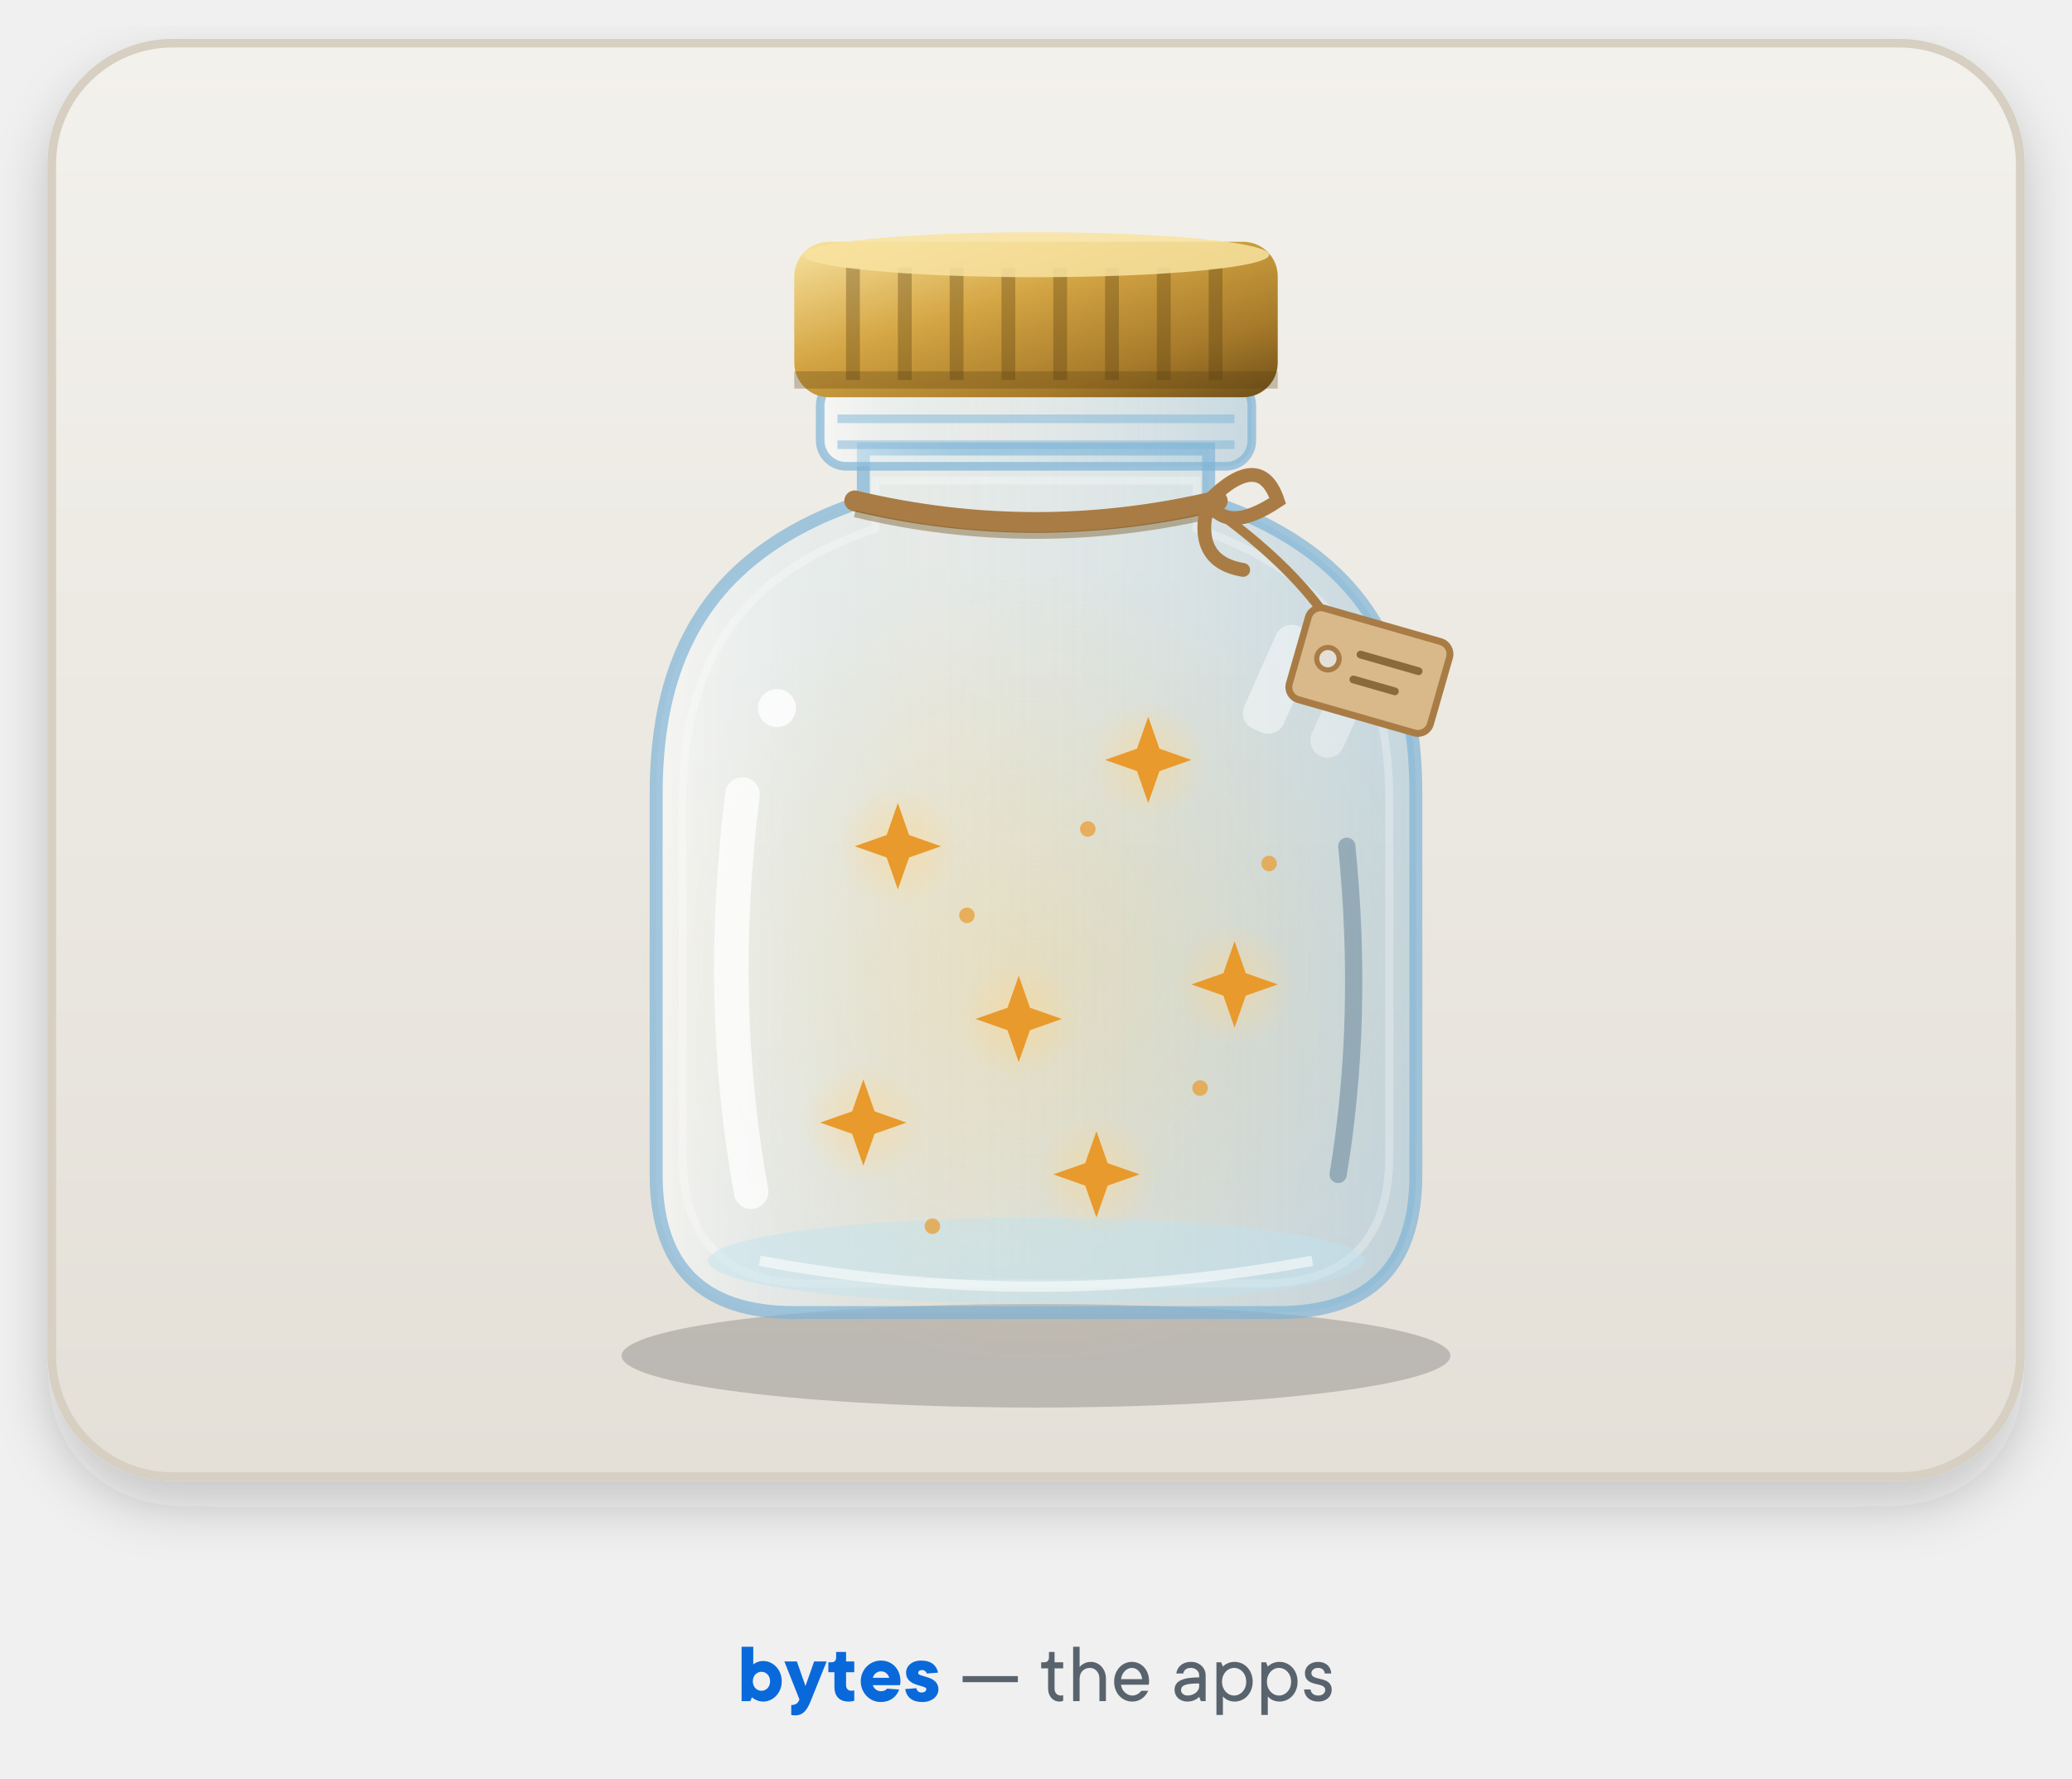
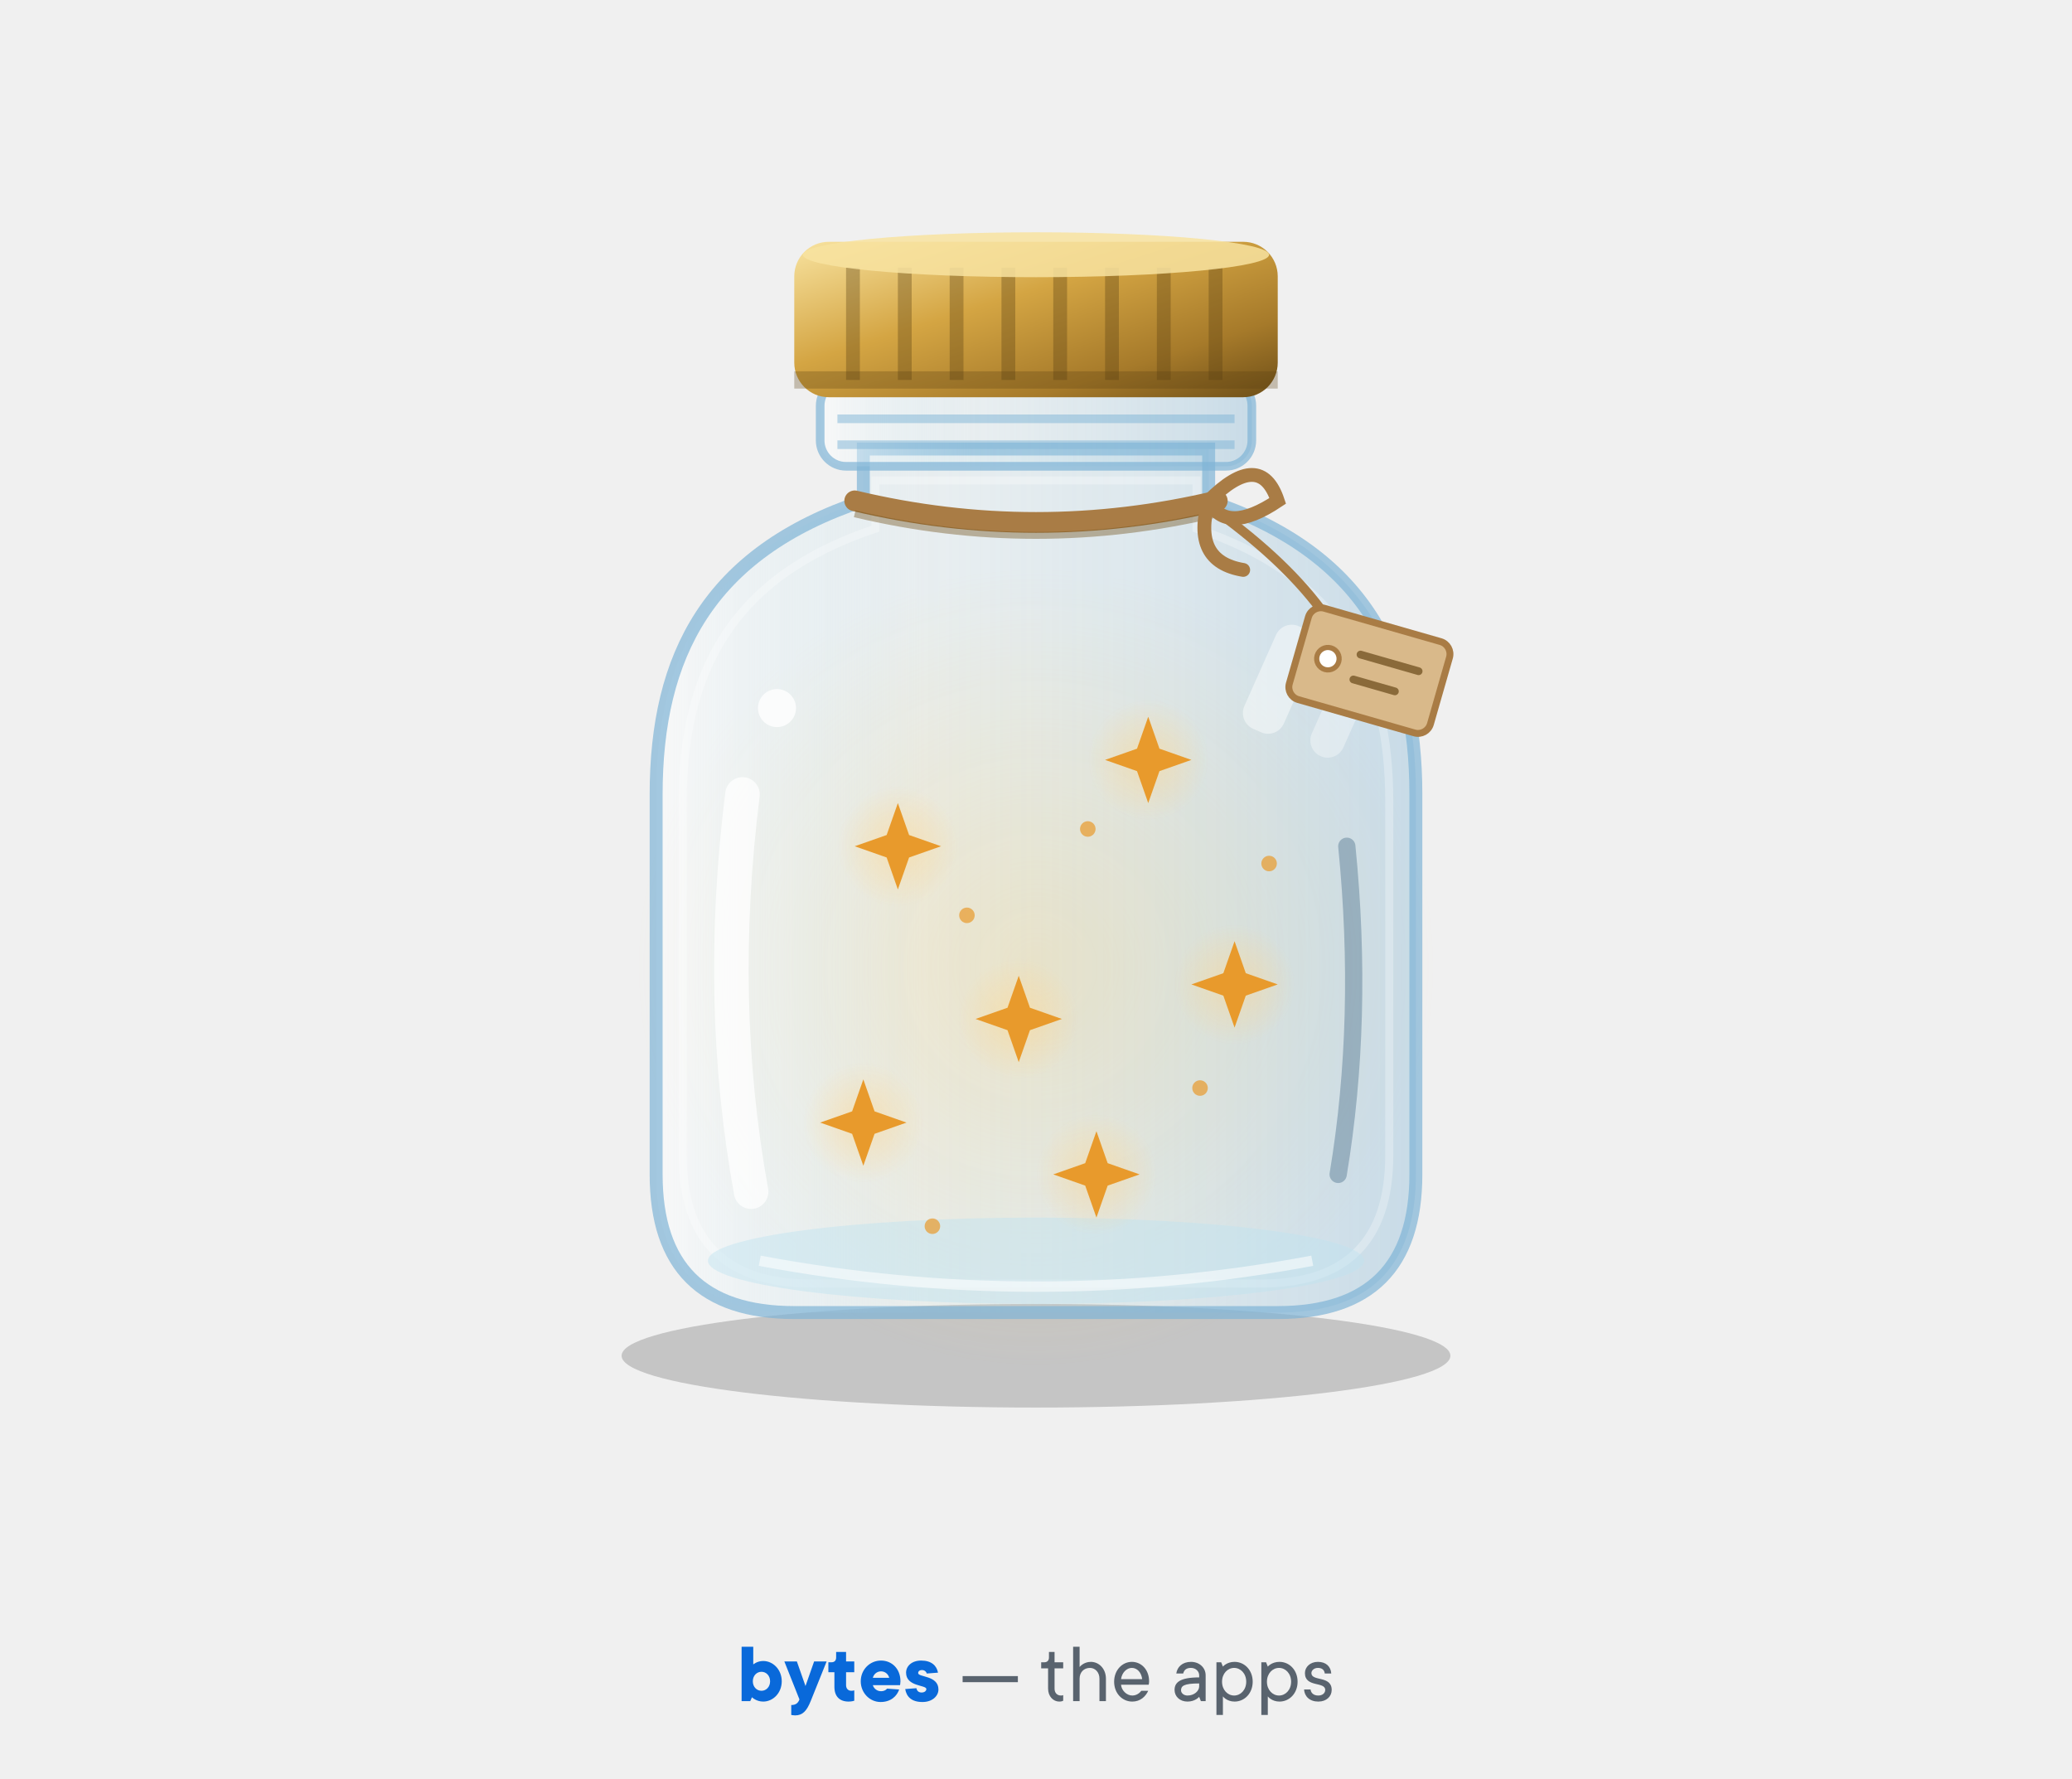
<svg xmlns="http://www.w3.org/2000/svg" viewBox="0 0 240 206" width="240" height="206" role="img" aria-label="bytes — the apps: bytes: a glass jar with a brass lid, fireflies glowing inside">
  <defs>
    <linearGradient id="bytes-light-brass" x1="0" y1="0" x2="1" y2="1">
      <stop offset="0" stop-color="#f8e3a0" />
      <stop offset=".4" stop-color="#d4a543" />
      <stop offset=".75" stop-color="#a67a2a" />
      <stop offset="1" stop-color="#6e4f18" />
    </linearGradient>
    <linearGradient id="bytes-light-brassv" x1="0" y1="0" x2="0" y2="1">
      <stop offset="0" stop-color="#f8e3a0" />
      <stop offset=".5" stop-color="#c9973a" />
      <stop offset="1" stop-color="#7a5a1e" />
    </linearGradient>
    <linearGradient id="bytes-light-steel" x1="0" y1="0" x2="1" y2="1">
      <stop offset="0" stop-color="#f4f6f8" />
      <stop offset=".6" stop-color="#b9c3cc" />
      <stop offset="1" stop-color="#7e8a96" />
    </linearGradient>
    <radialGradient id="bytes-light-dish" cx=".38" cy=".3" r=".8">
      <stop offset="0" stop-color="#ffffff" />
      <stop offset=".55" stop-color="#cfd7de" />
      <stop offset="1" stop-color="#8b97a3" />
    </radialGradient>
    <linearGradient id="bytes-light-glass" x1="0" y1="0" x2="1" y2="0">
      <stop offset="0" stop-color="#ffffff" stop-opacity="0.55" />
      <stop offset=".35" stop-color="#bfe3f0" stop-opacity="0.16" />
      <stop offset="1" stop-color="#7fb4d6" stop-opacity="0.35" />
    </linearGradient>
    <radialGradient id="bytes-light-warm" cx=".5" cy=".5" r=".5">
      <stop offset="0" stop-color="#ffcf6a" stop-opacity="0.35" />
      <stop offset="1" stop-color="#ffcf6a" stop-opacity="0" />
    </radialGradient>
    <radialGradient id="bytes-light-fly" cx=".5" cy=".5" r=".5">
      <stop offset="0" stop-color="#ffe7a3" stop-opacity=".95" />
      <stop offset=".35" stop-color="#ffd58a" stop-opacity=".45" />
      <stop offset="1" stop-color="#ffd58a" stop-opacity="0" />
    </radialGradient>
    <radialGradient id="bytes-light-flame" cx=".5" cy=".7" r=".6">
      <stop offset="0" stop-color="#fffbe6" />
      <stop offset=".4" stop-color="#ffd24a" />
      <stop offset="1" stop-color="#ff7a1a" />
    </radialGradient>
    <radialGradient id="bytes-light-magic" cx=".5" cy=".5" r=".5">
      <stop offset="0" stop-color="#8f78d6" stop-opacity="0.35" />
      <stop offset="1" stop-color="#cbb8ff" stop-opacity="0" />
    </radialGradient>
-     <linearGradient id="bytes-light-paper" x1="0" y1="0" x2="0" y2="1">
-       <stop offset="0" stop-color="#f3f1ec" />
-       <stop offset="1" stop-color="#e4e0d8" />
-     </linearGradient>
-     <filter id="bytes-light-sh" x="-10%" y="-10%" width="120%" height="130%">
-       <feDropShadow dx="0" dy="3" stdDeviation="3" flood-color="#2b2622" flood-opacity=".2" />
-     </filter>
  </defs>
-   <rect x="6" y="5" width="228" height="166" rx="14" fill="url(#bytes-light-paper)" stroke="#d6cfc2" filter="url(#bytes-light-sh)" />
  <ellipse cx="120" cy="157" rx="48" ry="6" fill="#000" opacity=".18" />
  <circle cx="120" cy="112" r="46" fill="url(#bytes-light-warm)" />
  <path d="M100 52h40v6c18 6 24 18 24 34v44q0 16-16 16h-56q-16 0-16-16V92c0-16 6-28 24-34z" fill="url(#bytes-light-glass)" stroke="#7fb4d6" stroke-opacity=".7" stroke-width="1.5" />
  <path d="M100 52h40v6c18 6 24 18 24 34v44q0 16-16 16h-56q-16 0-16-16V92c0-16 6-28 24-34z" transform="translate(120 104) scale(.93) translate(-120 -104)" fill="none" stroke="#fff" stroke-opacity=".28" />
  <ellipse cx="120" cy="146" rx="38" ry="5" fill="#bfe3f0" opacity="0.45" />
  <path d="M88 146q32 6 64 0" stroke="#fff" stroke-opacity=".55" stroke-width="1.2" fill="none" />
  <circle cx="104" cy="98" r="7" fill="url(#bytes-light-fly)" opacity=".7" />
  <path transform="translate(104 98)" d="M0-5L1.3-1.3 5 0 1.3 1.3 0 5-1.3 1.3-5 0-1.3-1.3z" fill="#e89a2c" />
  <circle cx="133" cy="88" r="7" fill="url(#bytes-light-fly)" opacity=".7" />
  <path transform="translate(133 88)" d="M0-5L1.3-1.3 5 0 1.3 1.3 0 5-1.3 1.3-5 0-1.3-1.3z" fill="#e89a2c" />
  <circle cx="118" cy="118" r="7" fill="url(#bytes-light-fly)" opacity=".7" />
  <path transform="translate(118 118)" d="M0-5L1.3-1.3 5 0 1.3 1.3 0 5-1.3 1.3-5 0-1.3-1.3z" fill="#e89a2c" />
  <circle cx="143" cy="114" r="7" fill="url(#bytes-light-fly)" opacity=".7" />
  <path transform="translate(143 114)" d="M0-5L1.3-1.3 5 0 1.3 1.3 0 5-1.3 1.3-5 0-1.3-1.3z" fill="#e89a2c" />
  <circle cx="100" cy="130" r="7" fill="url(#bytes-light-fly)" opacity=".7" />
  <path transform="translate(100 130)" d="M0-5L1.3-1.3 5 0 1.3 1.3 0 5-1.3 1.3-5 0-1.3-1.3z" fill="#e89a2c" />
  <circle cx="127" cy="136" r="7" fill="url(#bytes-light-fly)" opacity=".7" />
  <path transform="translate(127 136)" d="M0-5L1.3-1.3 5 0 1.3 1.3 0 5-1.3 1.3-5 0-1.3-1.3z" fill="#e89a2c" />
  <circle cx="112" cy="106" r=".9" fill="#e89a2c" opacity=".7" />
  <circle cx="139" cy="126" r=".9" fill="#e89a2c" opacity=".7" />
  <circle cx="108" cy="142" r=".9" fill="#e89a2c" opacity=".7" />
  <circle cx="126" cy="96" r=".9" fill="#e89a2c" opacity=".7" />
  <circle cx="147" cy="100" r=".9" fill="#e89a2c" opacity=".7" />
  <path d="M86 92q-3 24 1 46" stroke="#fff" stroke-opacity=".75" stroke-width="4" stroke-linecap="round" fill="none" />
  <circle cx="90" cy="82" r="2.2" fill="#fff" opacity=".8" />
  <rect x="146" y="72" width="5" height="13" rx="2" fill="#fff" opacity=".45" transform="rotate(24 148 78)" />
  <rect x="153" y="79" width="4" height="9" rx="2" fill="#fff" opacity=".35" transform="rotate(24 155 83)" />
  <path d="M156 98q2 20-1 38" stroke="#335a78" stroke-opacity=".35" stroke-width="2" stroke-linecap="round" fill="none" />
  <rect x="95" y="44" width="50" height="10" rx="3" fill="url(#bytes-light-glass)" stroke="#7fb4d6" stroke-opacity=".7" />
  <path d="M97 48.5h46M97 51.5h46" stroke="#7fb4d6" stroke-opacity=".5" />
  <path d="M99 58q21 5 42 0" stroke="#a97c45" stroke-width="2.4" fill="none" stroke-linecap="round" />
  <path d="M99 59.5q21 5 42 0" stroke="#6e4f18" stroke-opacity=".4" stroke-width=".8" fill="none" />
  <path d="M140 58q6-6 8 0q-6 4-8 0zM140 58q-2 7 4 8" stroke="#a97c45" stroke-width="1.6" fill="none" stroke-linecap="round" />
  <path d="M142 60q8 6 12 12" stroke="#a97c45" stroke-width="1.1" fill="none" />
  <g transform="rotate(16 158 78)">
    <rect x="150" y="72" width="17" height="11" rx="1.5" fill="#d9b98a" stroke="#a97c45" stroke-width=".8" />
-     <circle cx="153.5" cy="77.5" r="1.3" fill="#e4e0d8" stroke="#a97c45" stroke-width=".6" />
+     <circle cx="153.5" cy="77.5" r="1.3" fill="#ffffff" stroke="#a97c45" stroke-width=".6" />
    <path d="M157 76h7M157 79h5" stroke="#8a6a3a" stroke-width=".9" stroke-linecap="round" />
  </g>
  <rect x="92" y="28" width="56" height="18" rx="4" fill="url(#bytes-light-brass)" />
  <rect x="98" y="31" width="1.6" height="13" fill="#5a3f12" opacity=".35" />
  <rect x="104" y="31" width="1.6" height="13" fill="#5a3f12" opacity=".35" />
  <rect x="110" y="31" width="1.6" height="13" fill="#5a3f12" opacity=".35" />
  <rect x="116" y="31" width="1.6" height="13" fill="#5a3f12" opacity=".35" />
  <rect x="122" y="31" width="1.6" height="13" fill="#5a3f12" opacity=".35" />
  <rect x="128" y="31" width="1.6" height="13" fill="#5a3f12" opacity=".35" />
  <rect x="134" y="31" width="1.6" height="13" fill="#5a3f12" opacity=".35" />
  <rect x="140" y="31" width="1.6" height="13" fill="#5a3f12" opacity=".35" />
  <ellipse cx="120" cy="29.5" rx="27" ry="2.6" fill="#f8e3a0" opacity=".85" />
  <rect x="92" y="43" width="56" height="2" fill="#5a3f12" opacity=".3" />
  <path fill="#0969da" d="M88.4 197.05C89.55 197.05 90.55 196.05 90.55 194.7C90.55 193.35 89.55 192.35 88.4 192.35C87.7 192.35 87.25 192.75 87.25 192.75V190.7H85.9V197.0H86.9L87.1 196.55C87.1 196.55 87.6 197.05 88.4 197.05ZM89.2 194.7C89.2 195.35 88.75 195.8 88.2 195.8C87.65 195.8 87.2 195.35 87.2 194.7C87.2 194.05 87.65 193.6 88.2 193.6C88.75 193.6 89.2 194.05 89.2 194.7ZM92.6 196.8C92.45 197.2 92.2 197.45 91.65 197.45V198.6C91.65 198.6 91.9 198.65 92.1 198.65C92.95 198.65 93.44 198.15 93.9 197.0L95.75 192.4H94.3L93.3 195.25L92.3 192.4H90.85ZM96.65 195.35C96.65 196.45 97.25 197.05 98.3 197.05C98.68 197.05 98.95 196.95 98.95 196.95V195.75C98.95 195.75 98.8 195.8 98.6 195.8C98.25 195.8 98 195.55 98 195.15V193.65H98.95V192.4H98V191.3H96.85V191.95C96.85 192.3 96.65 192.5 96.3 192.5H95.95V193.65H96.65ZM102.75 195.55C102.75 195.55 102.55 195.85 102.05 195.85C101.55 195.85 101.2 195.5 101.1 195.15H104.25C104.25 195.15 104.3 194.9 104.3 194.7C104.3 193.25 103.3 192.3 102.05 192.3C100.75 192.3 99.7 193.35 99.7 194.7C99.7 196.05 100.75 197.1 102 197.1C103.2 197.1 103.9 196.4 104.15 195.65ZM102.05 193.55C102.55 193.55 102.9 193.9 103 194.3H101.1C101.2 193.9 101.55 193.55 102.05 193.55ZM104.85 195.6C105 196.5 105.6 197.1 106.85 197.1C108 197.1 108.7 196.4 108.7 195.65C108.7 194.0 106.35 194.25 106.35 193.75C106.35 193.55 106.5 193.4 106.8 193.4C107.1 193.4 107.3 193.6 107.35 193.8L108.65 193.7C108.5 192.9 107.9 192.3 106.7 192.3C105.6 192.3 104.95 192.95 104.95 193.7C104.95 195.35 107.3 195.1 107.3 195.6C107.3 195.8 107.1 196.0 106.75 196.0C106.4 196.0 106.2 195.8 106.15 195.5Z" />
  <path fill="#59636e" d="M117.9 194.1H111.5V194.8H117.9ZM121.5 191.95C121.5 192.3 121.3 192.5 120.95 192.5H120.6V193.2H121.4V195.55C121.4 196.45 122.0 197.05 122.7 197.05C123.0 197.05 123.15 196.95 123.15 196.95V196.3C123.15 196.3 123.05 196.35 122.9 196.35C122.45 196.35 122.15 196.05 122.15 195.55V193.2H123.15V192.5H122.15V191.3H121.5ZM126.35 192.45C125.5 192.45 125.05 193.05 125.05 193.05V190.7H124.3V197.0H125.05V194.4C125.05 193.65 125.55 193.15 126.25 193.15C126.85 193.15 127.35 193.65 127.35 194.4V197.0H128.1V194.4C128.1 193.25 127.3 192.45 126.35 192.45ZM132.2 195.8C132.05 196.0 131.7 196.35 131.15 196.35C130.5 196.35 129.9 195.75 129.85 195.1H133.05C133.05 195.1 133.1 194.95 133.1 194.7C133.1 193.35 132.2 192.45 131.1 192.45C130 192.45 129.05 193.4 129.05 194.75C129.05 196.1 130 197.05 131.15 197.05C132.1 197.05 132.7 196.45 133 195.8ZM131.1 193.15C131.7 193.15 132.2 193.65 132.3 194.45H129.85C129.95 193.7 130.5 193.15 131.1 193.15ZM137.95 192.45C136.95 192.45 136.35 193.05 136.25 193.8H137.05C137.15 193.4 137.4 193.15 137.95 193.15C138.5 193.15 138.9 193.55 138.9 194.0V194.25C136.65 194.25 136.05 194.85 136.05 195.7C136.05 196.45 136.65 197.05 137.55 197.05C138.45 197.05 138.9 196.5 138.9 196.5L139.1 197.0H139.65V194.0C139.65 193.15 138.95 192.45 137.95 192.45ZM137.55 196.35C137.1 196.35 136.8 196.05 136.8 195.75C136.8 195.25 137.1 194.95 138.9 194.95V195.3C138.9 195.8 138.35 196.35 137.55 196.35ZM141.55 194.75C141.55 193.8 142.2 193.15 142.95 193.15C143.7 193.15 144.35 193.8 144.35 194.75C144.35 195.7 143.7 196.35 142.95 196.35C142.2 196.35 141.55 195.7 141.55 194.75ZM141.45 192.5H140.9V198.6H141.65V196.45C141.65 196.45 142.1 197.05 143 197.05C144.15 197.05 145.1 196.1 145.1 194.75C145.1 193.4 144.15 192.45 143 192.45C142.1 192.45 141.65 193.0 141.65 193.0ZM146.75 194.75C146.75 193.8 147.4 193.15 148.15 193.15C148.9 193.15 149.55 193.8 149.55 194.75C149.55 195.7 148.9 196.35 148.15 196.35C147.4 196.35 146.75 195.7 146.75 194.75ZM146.65 192.5H146.1V198.6H146.85V196.45C146.85 196.45 147.3 197.05 148.2 197.05C149.35 197.05 150.3 196.1 150.3 194.75C150.3 193.4 149.35 192.45 148.2 192.45C147.3 192.45 146.85 193.0 146.85 193.0ZM154.25 195.7C154.25 194.0 151.9 194.75 151.9 193.75C151.9 193.45 152.2 193.15 152.65 193.15C153.15 193.15 153.4 193.4 153.45 193.8H154.2C154.15 193.0 153.6 192.45 152.65 192.45C151.75 192.45 151.15 193.05 151.15 193.75C151.15 195.45 153.5 194.7 153.5 195.7C153.5 196.05 153.2 196.35 152.7 196.35C152.15 196.35 151.85 196.05 151.8 195.65H151.05C151.1 196.45 151.7 197.05 152.7 197.05C153.65 197.05 154.25 196.45 154.25 195.7Z" />
</svg>
